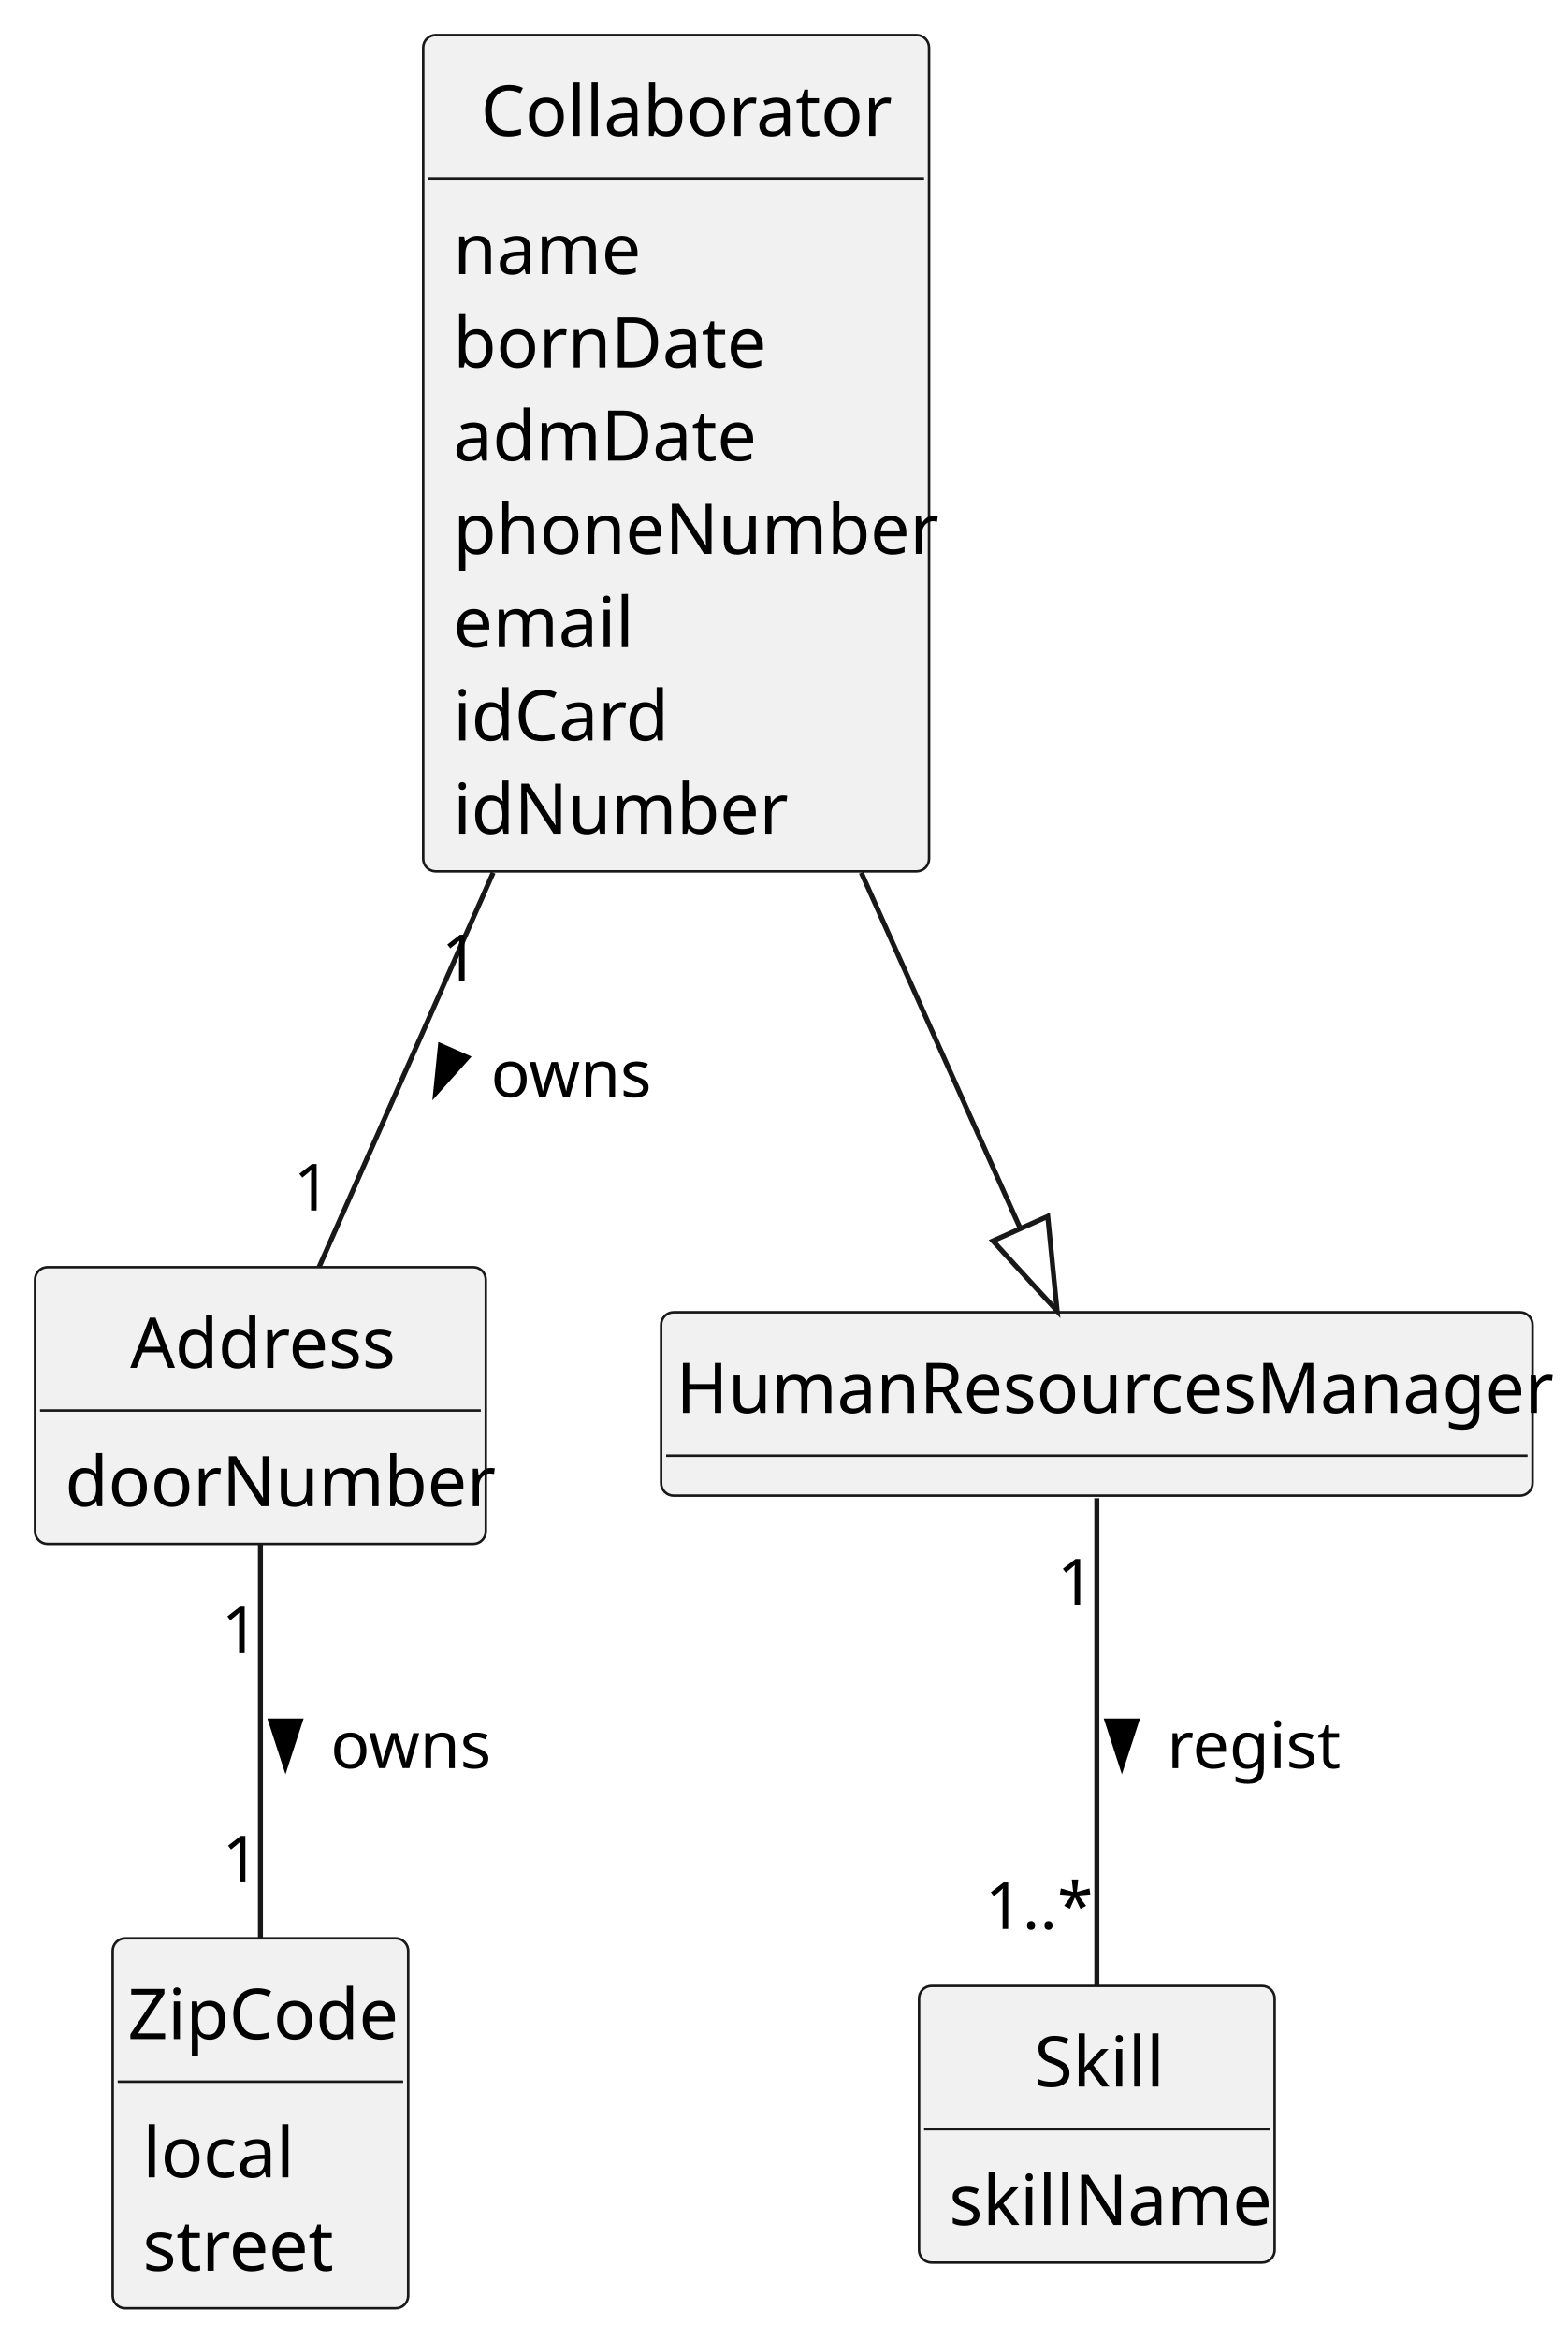
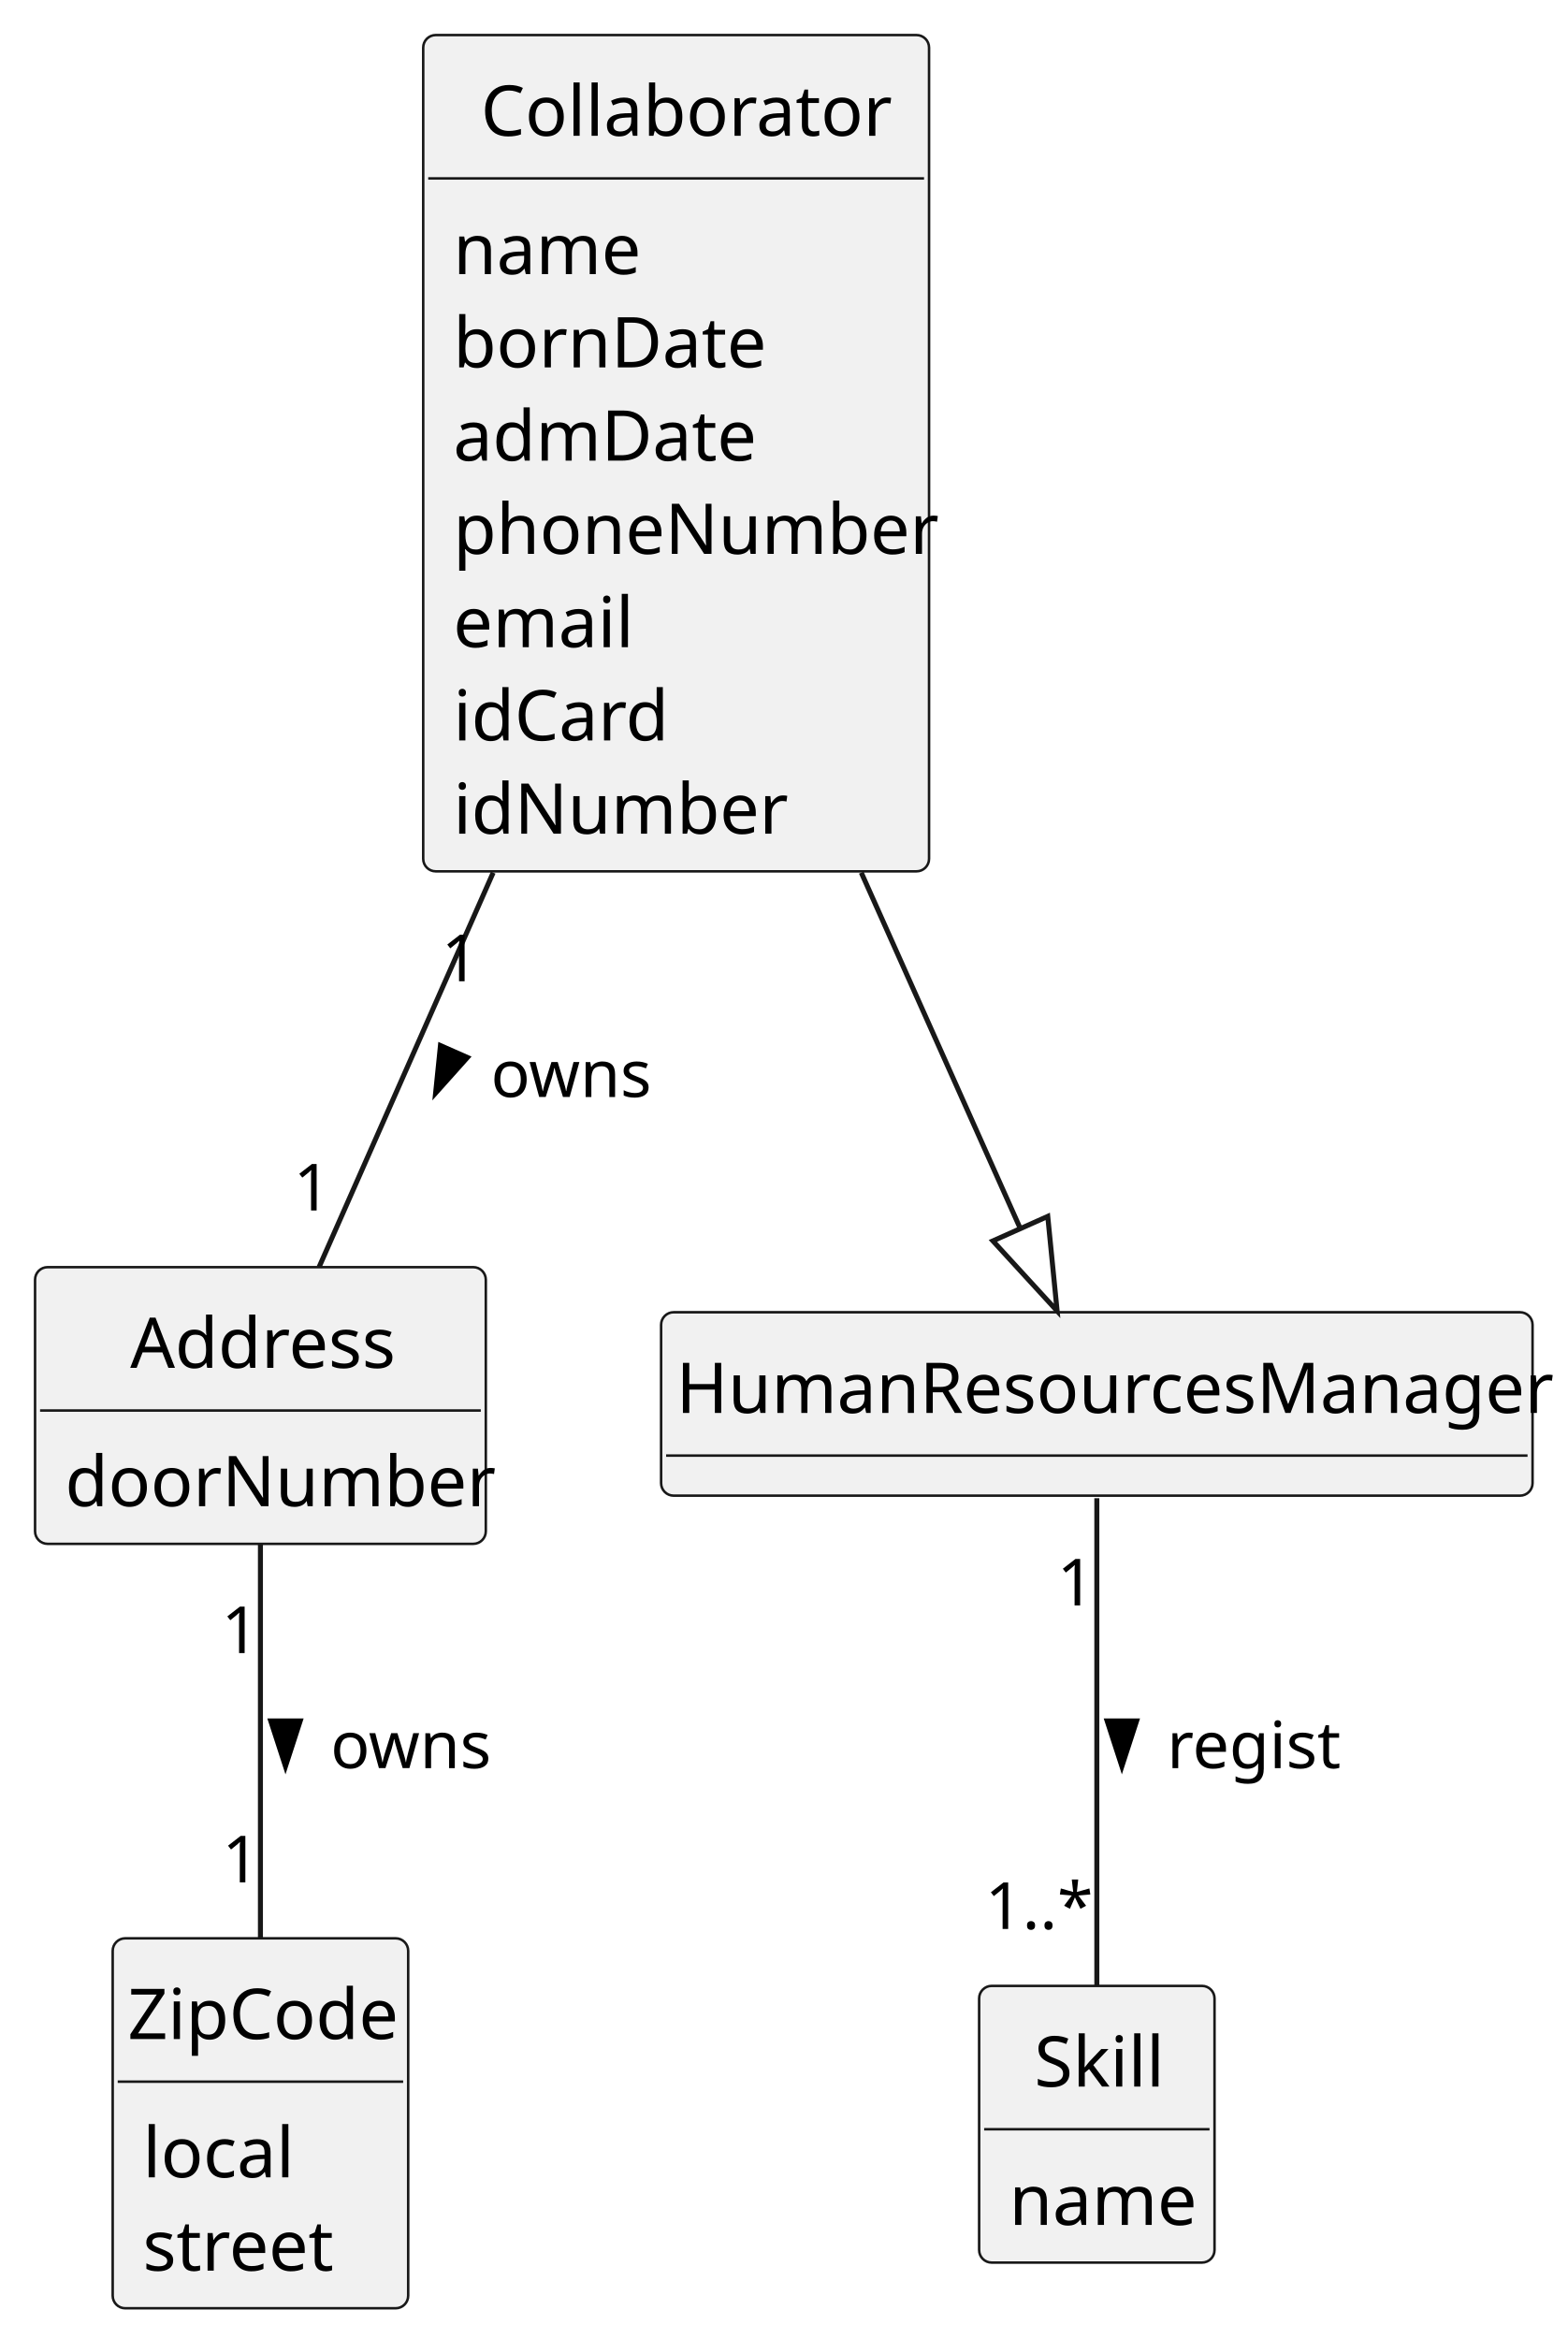
<svg xmlns="http://www.w3.org/2000/svg" contentStyleType="text/css" height="467px" preserveAspectRatio="none" style="width:313px;height:467px;background:#FFFFFF;" version="1.1" viewBox="0 0 313 467" width="313px" zoomAndPan="magnify">
  <defs />
  <g>
    <g id="elem_Collaborator">
      <rect codeLine="10" fill="#F1F1F1" height="166.969" id="Collaborator" rx="2.5" ry="2.5" style="stroke:#181818;stroke-width:0.5;" width="101" x="84.5" y="7" />
      <text fill="#000000" font-family="sans-serif" font-size="14" lengthAdjust="spacing" textLength="78" x="96" y="27.107">Collaborator</text>
      <line style="stroke:#181818;stroke-width:0.5;" x1="85.5" x2="184.5" y1="35.621" y2="35.621" />
      <text fill="#000000" font-family="sans-serif" font-size="14" lengthAdjust="spacing" textLength="35" x="90.5" y="54.728">name</text>
      <text fill="#000000" font-family="sans-serif" font-size="14" lengthAdjust="spacing" textLength="59" x="90.5" y="73.35">bornDate</text>
      <text fill="#000000" font-family="sans-serif" font-size="14" lengthAdjust="spacing" textLength="57" x="90.5" y="91.971">admDate</text>
      <text fill="#000000" font-family="sans-serif" font-size="14" lengthAdjust="spacing" textLength="89" x="90.5" y="110.592">phoneNumber</text>
      <text fill="#000000" font-family="sans-serif" font-size="14" lengthAdjust="spacing" textLength="33" x="90.5" y="129.213">email</text>
      <text fill="#000000" font-family="sans-serif" font-size="14" lengthAdjust="spacing" textLength="42" x="90.5" y="147.834">idCard</text>
      <text fill="#000000" font-family="sans-serif" font-size="14" lengthAdjust="spacing" textLength="60" x="90.5" y="166.455">idNumber</text>
    </g>
    <g id="elem_Address">
      <rect codeLine="20" fill="#F1F1F1" height="55.242" id="Address" rx="2.5" ry="2.5" style="stroke:#181818;stroke-width:0.5;" width="90" x="7" y="253" />
      <text fill="#000000" font-family="sans-serif" font-size="14" lengthAdjust="spacing" textLength="52" x="26" y="273.107">Address</text>
      <line style="stroke:#181818;stroke-width:0.5;" x1="8" x2="96" y1="281.621" y2="281.621" />
      <text fill="#000000" font-family="sans-serif" font-size="14" lengthAdjust="spacing" textLength="78" x="13" y="300.728">doorNumber</text>
    </g>
    <g id="elem_ZipCode">
      <rect codeLine="24" fill="#F1F1F1" height="73.863" id="ZipCode" rx="2.5" ry="2.5" style="stroke:#181818;stroke-width:0.5;" width="59" x="22.5" y="387" />
      <text fill="#000000" font-family="sans-serif" font-size="14" lengthAdjust="spacing" textLength="53" x="25.5" y="407.107">ZipCode</text>
      <line style="stroke:#181818;stroke-width:0.5;" x1="23.5" x2="80.5" y1="415.621" y2="415.621" />
      <text fill="#000000" font-family="sans-serif" font-size="14" lengthAdjust="spacing" textLength="29" x="28.5" y="434.728">local</text>
      <text fill="#000000" font-family="sans-serif" font-size="14" lengthAdjust="spacing" textLength="36" x="28.5" y="453.35">street</text>
    </g>
    <g id="elem_HumanResourcesManager">
      <rect codeLine="29" fill="#F1F1F1" height="36.621" id="HumanResourcesManager" rx="2.5" ry="2.5" style="stroke:#181818;stroke-width:0.5;" width="174" x="132" y="262" />
      <text fill="#000000" font-family="sans-serif" font-size="14" lengthAdjust="spacing" textLength="168" x="135" y="282.107">HumanResourcesManager</text>
      <line style="stroke:#181818;stroke-width:0.5;" x1="133" x2="305" y1="290.621" y2="290.621" />
    </g>
    <g id="elem_Skill">
-       <rect codeLine="31" fill="#F1F1F1" height="55.242" id="Skill" rx="2.5" ry="2.5" style="stroke:#181818;stroke-width:0.5;" width="71" x="183.5" y="396.5" />
+       <rect codeLine="31" fill="#F1F1F1" height="55.242" id="Skill" rx="2.5" ry="2.5" style="stroke:#181818;stroke-width:0.5;" width="47" x="195.5" y="396.5" />
      <text fill="#000000" font-family="sans-serif" font-size="14" lengthAdjust="spacing" textLength="25" x="206.5" y="416.607">Skill</text>
-       <line style="stroke:#181818;stroke-width:0.5;" x1="184.5" x2="253.5" y1="425.121" y2="425.121" />
-       <text fill="#000000" font-family="sans-serif" font-size="14" lengthAdjust="spacing" textLength="59" x="189.5" y="444.228">skillName</text>
+       <line style="stroke:#181818;stroke-width:0.5;" x1="196.5" x2="241.5" y1="425.121" y2="425.121" />
+       <text fill="#000000" font-family="sans-serif" font-size="14" lengthAdjust="spacing" textLength="35" x="201.5" y="444.228">name</text>
    </g>
    <g id="link_Collaborator_HumanResourcesManager">
      <path codeLine="36" d="M171.97,174.23 C186.58,206.94 194.676,225.056 203.726,245.306 " fill="none" id="Collaborator-to-HumanResourcesManager" style="stroke:#181818;stroke-width:1.0;" />
      <polygon fill="none" points="211.07,261.74,209.203,242.858,198.248,247.755,211.07,261.74" style="stroke:#181818;stroke-width:1.0;" />
    </g>
    <g id="link_HumanResourcesManager_Skill">
      <path codeLine="37" d="M219,299.13 C219,323.58 219,367.97 219,396.44 " fill="none" id="HumanResourcesManager-Skill" style="stroke:#181818;stroke-width:1.0;" />
      <polygon fill="#000000" points="224,352.646,226.939,343.6,221.061,343.6,224,352.646" style="stroke:#000000;stroke-width:1.0;" />
      <text fill="#000000" font-family="sans-serif" font-size="13" lengthAdjust="spacing" textLength="32" x="233" y="353.028">regist</text>
      <text fill="#000000" font-family="sans-serif" font-size="13" lengthAdjust="spacing" textLength="7" x="211.059" y="320.539">1</text>
      <text fill="#000000" font-family="sans-serif" font-size="13" lengthAdjust="spacing" textLength="20" x="196.688" y="385.135">1..*</text>
    </g>
    <g id="link_Collaborator_Address">
      <path codeLine="38" d="M98.47,174.23 C85.95,202.6 72.81,232.37 63.71,252.98 " fill="none" id="Collaborator-Address" style="stroke:#181818;stroke-width:1.0;" />
      <polygon fill="#000000" points="86.981,218.22,93.322,211.132,87.945,208.758,86.981,218.22" style="stroke:#000000;stroke-width:1.0;" />
      <text fill="#000000" font-family="sans-serif" font-size="13" lengthAdjust="spacing" textLength="30" x="98" y="219.028">owns</text>
      <text fill="#000000" font-family="sans-serif" font-size="13" lengthAdjust="spacing" textLength="7" x="88.155" y="195.91">1</text>
      <text fill="#000000" font-family="sans-serif" font-size="13" lengthAdjust="spacing" textLength="7" x="58.609" y="241.684">1</text>
    </g>
    <g id="link_Address_ZipCode">
      <path codeLine="39" d="M52,308.12 C52,330.37 52,362.33 52,386.89 " fill="none" id="Address-ZipCode" style="stroke:#181818;stroke-width:1.0;" />
      <polygon fill="#000000" points="57,352.646,59.939,343.6,54.061,343.6,57,352.646" style="stroke:#000000;stroke-width:1.0;" />
      <text fill="#000000" font-family="sans-serif" font-size="13" lengthAdjust="spacing" textLength="30" x="66" y="353.028">owns</text>
      <text fill="#000000" font-family="sans-serif" font-size="13" lengthAdjust="spacing" textLength="7" x="44.234" y="330.055">1</text>
      <text fill="#000000" font-family="sans-serif" font-size="13" lengthAdjust="spacing" textLength="7" x="44.377" y="375.832">1</text>
    </g>
  </g>
</svg>
